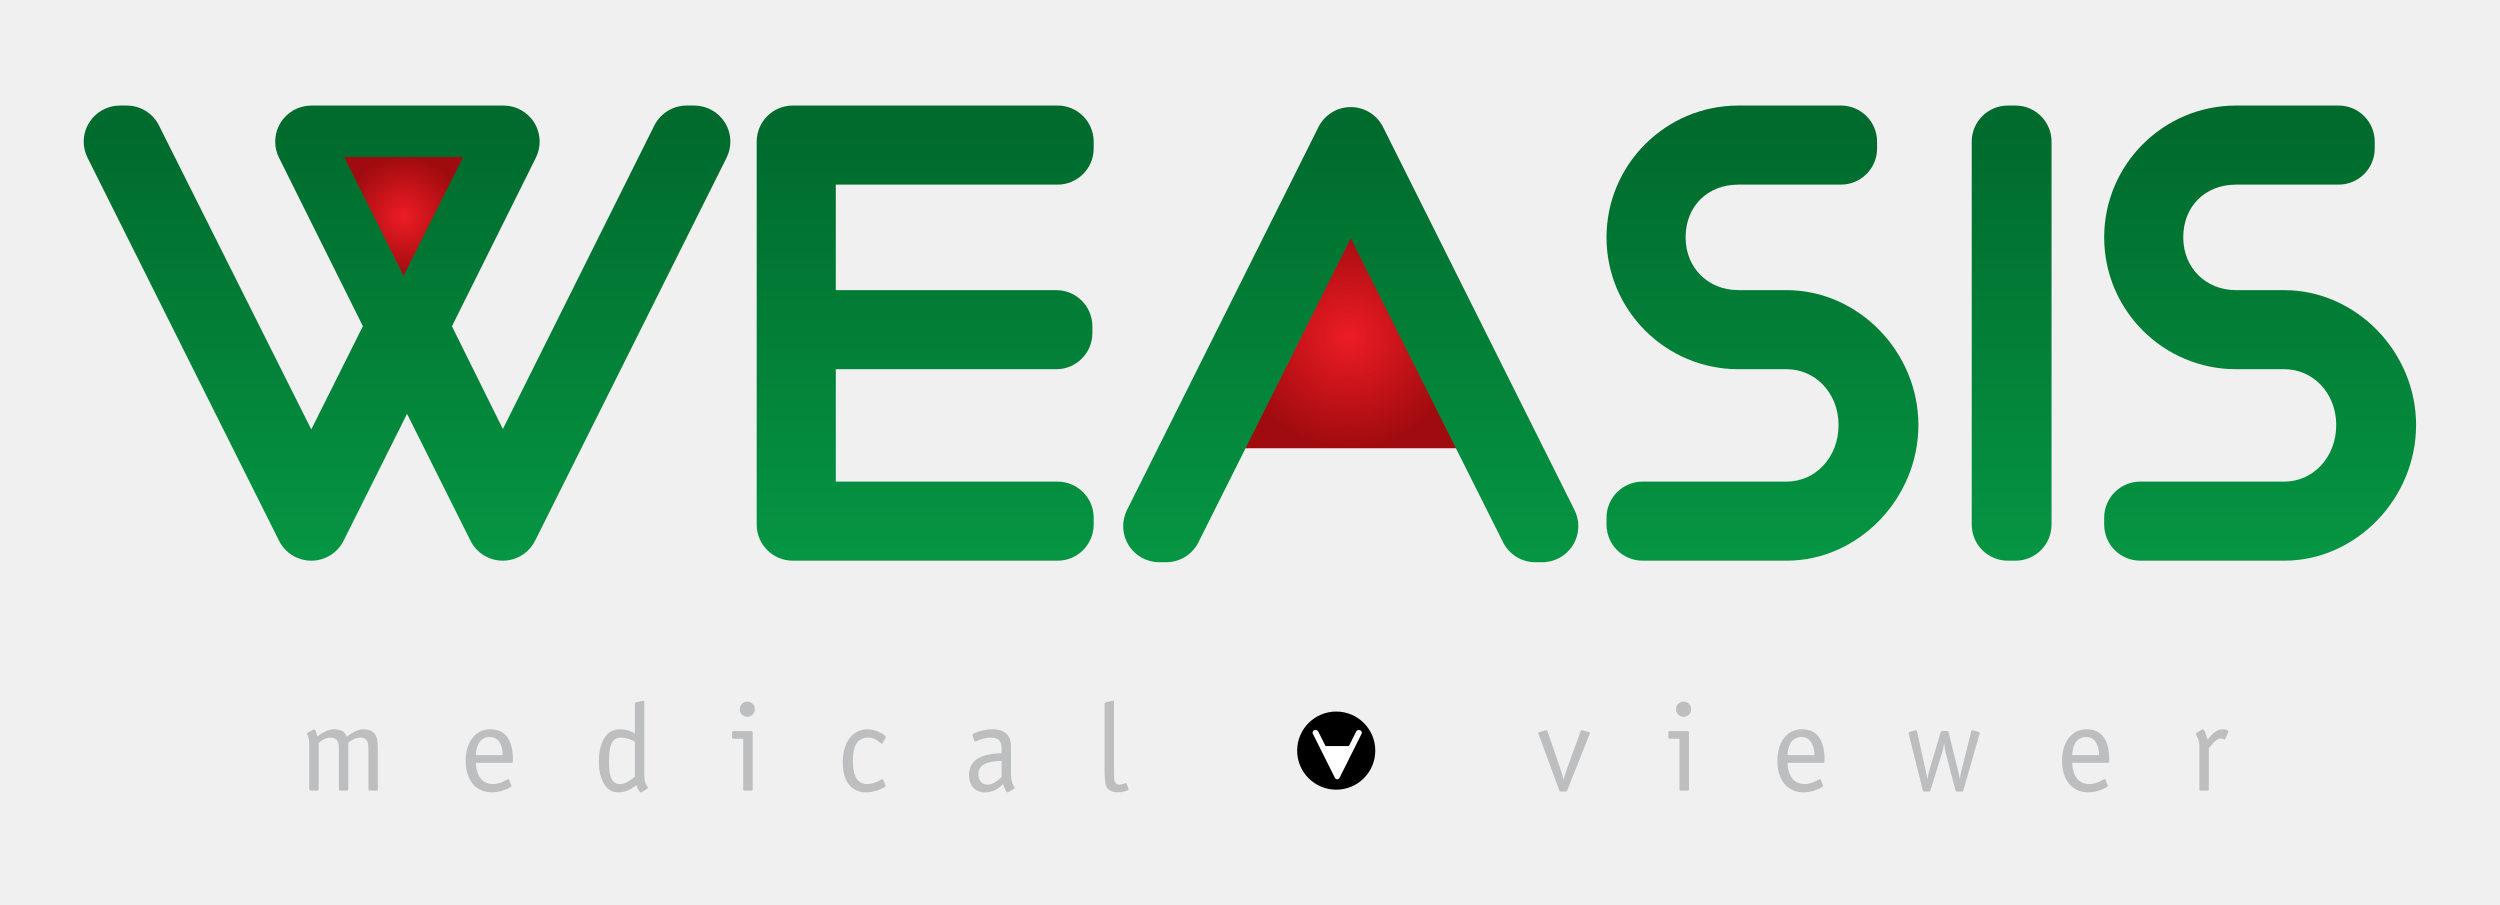
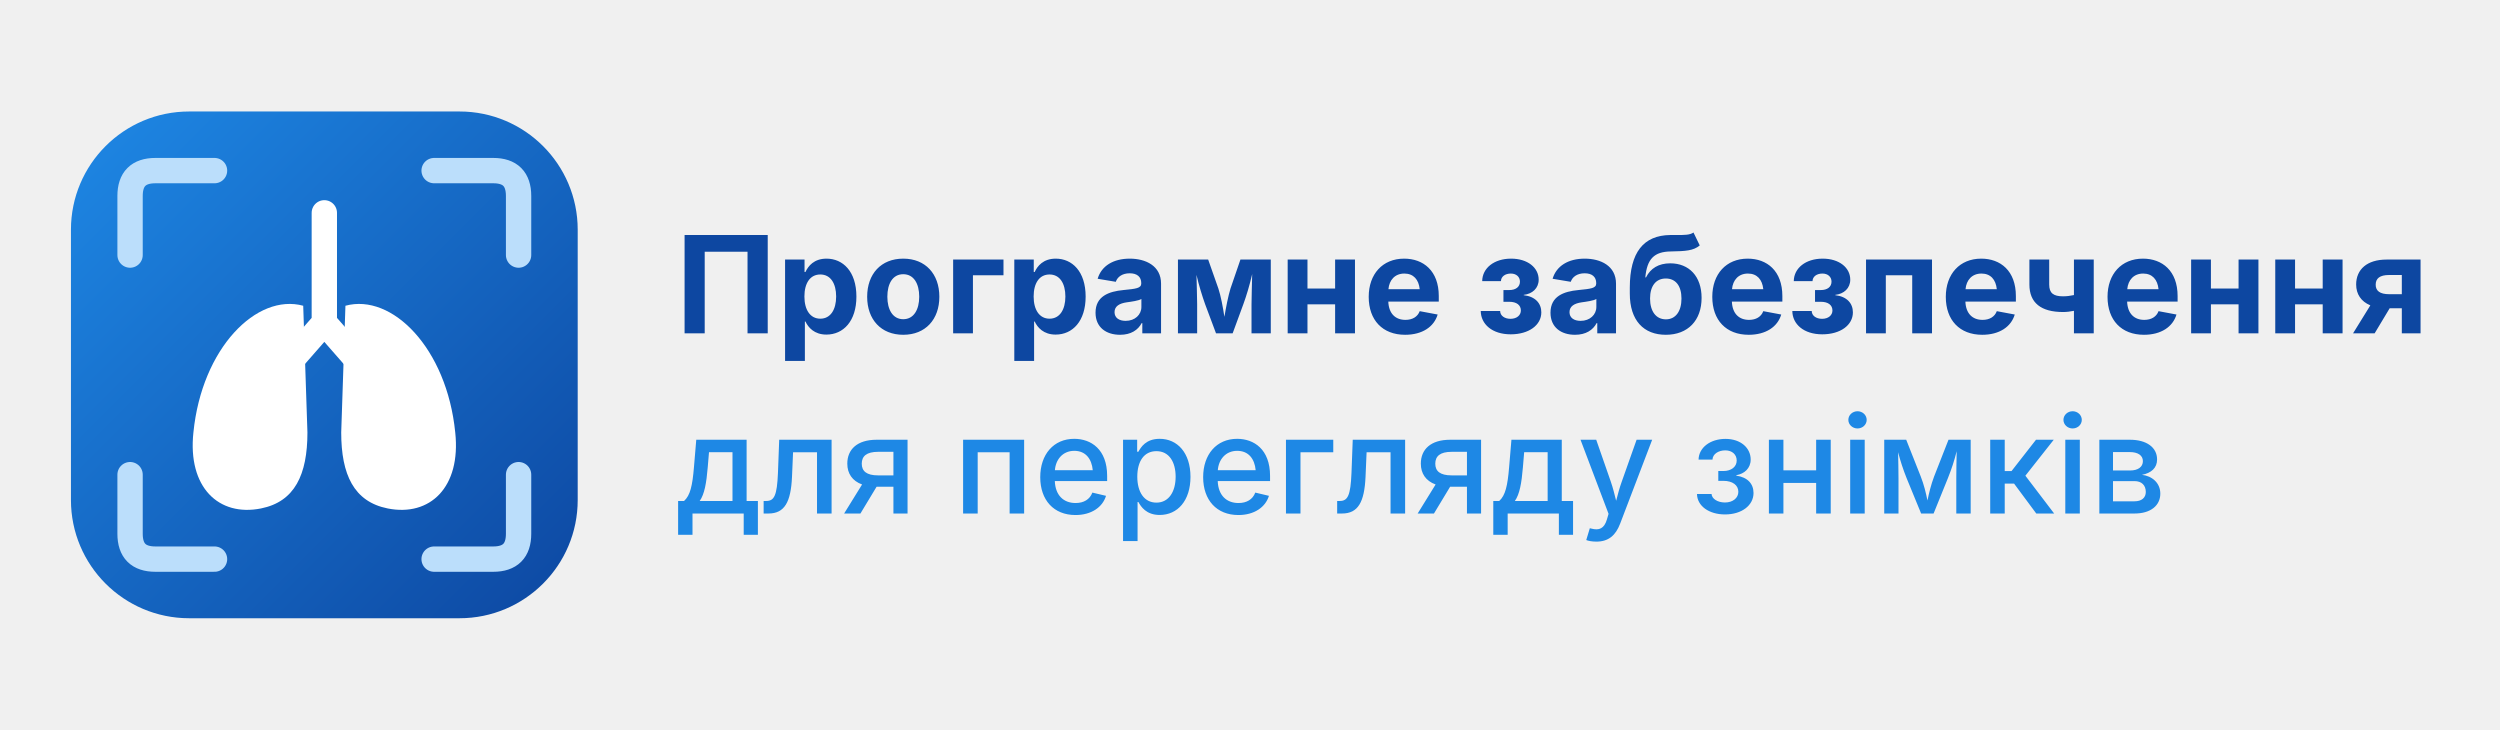
- <svg xmlns="http://www.w3.org/2000/svg" width="448" height="162" fill="none" version="1.1" viewBox="0 0 448 162" xml:space="preserve">
-   <path d="M448 0H0V162H448V0Z" fill="none" />
-   <g fill="#BCBEC0">
-     <path d="m55.419 133.78c0-0.512-0.022-1.046-0.133-1.559-0.111-0.511-0.29-0.645-0.29-0.756l0.111-0.156 0.958-0.534 0.2-0.09c0.334 0 0.579 1.159 0.6 1.314 0.579-0.534 1.96-1.314 2.895-1.314 1.446 0 2.07 0.446 2.359 1.336 0.669-0.49 1.869-1.336 2.939-1.336 2.471 0 2.649 1.738 2.649 3.34v7.389c0 0.179-0.089 0.267-0.268 0.267h-1.157c-0.177 0-0.266-0.088-0.266-0.267v-7.434c0-0.956-0.246-1.802-1.425-1.802-1.07 0-1.738 0.601-2.181 0.912v8.324c0 0.179-0.089 0.267-0.268 0.267h-1.157c-0.177 0-0.268-0.088-0.268-0.267v-7.434c0-0.956-0.245-1.802-1.446-1.802-1.002 0-1.781 0.622-2.159 0.935v8.301c0 0.179-0.09 0.267-0.268 0.267h-1.157c-0.179 0-0.268-0.088-0.268-0.267v-7.634z" />
-     <path d="m91.605 140.66 0.066 0.178c0 0.244-1.869 1.158-3.518 1.158-2.96-0.023-4.696-2.271-4.696-5.655 0-3.271 1.647-5.654 4.407-5.654 3.716 0 4.051 3.606 4.051 5.521 0 0.312 0 0.49-0.245 0.49h-6.389c0 1.358 0.535 3.805 3.071 3.805 1.449 0 2.605-0.912 2.739-0.912l0.134 0.134 0.379 0.935zm-1.514-5.342c0-1.157-0.379-3.251-2.315-3.251-2.047 0-2.494 2.138-2.494 3.251h4.809z" />
-     <path d="m115.46 138.17c0 1.001 0 1.669 0.244 2.226 0.111 0.266 0.402 0.69 0.402 0.823l-0.202 0.178-0.868 0.534-0.177 0.068c-0.311 0-0.713-0.958-0.801-1.314-0.535 0.379-1.625 1.314-3.272 1.314-2.383 0-3.473-2.671-3.473-5.431 0-3.205 1.136-5.877 3.717-5.877 1.381 0 2.138 0.378 2.738 0.756v-5.297c0-0.155 0.067-0.244 0.156-0.267l1.091-0.267c0.178-0.045 0.11-0.022 0.266-0.045 0.179 0 0.179 0.179 0.179 0.29v12.309zm-1.692-5.254c-0.713-0.377-1.424-0.733-2.538-0.733-1.914 0-2.092 2.181-2.092 4.339 0 1.87 0.156 3.985 1.96 3.985 1.157 0 2.136-0.98 2.67-1.313v-6.278z" />
-     <path d="m134.88 141.42c0 0.179-0.088 0.268-0.267 0.268h-1.158c-0.177 0-0.267-0.089-0.267-0.268v-9.036h-1.736c-0.178 0-0.267-0.09-0.267-0.267v-0.847c0-0.177 0.089-0.266 0.267-0.266h3.138c0.245 0 0.29 0.133 0.29 0.334v10.082zm-0.958-12.976c-0.757 0-1.358-0.601-1.358-1.357 0-0.758 0.601-1.359 1.358-1.359s1.358 0.624 1.358 1.359c0 0.733-0.601 1.357-1.358 1.357" />
-     <path d="m158.65 140.66 0.068 0.178c0 0.244-1.87 1.158-3.518 1.158-2.648 0-4.183-2.07-4.183-5.32 0-3.718 1.78-5.989 4.517-5.989 1.491 0 3.205 1.046 3.205 1.38l-0.065 0.179-0.514 0.935-0.132 0.134c-0.089 0-1.046-1.135-2.36-1.135-2.181 0-2.826 1.625-2.826 4.161 0 2.026 0.4 4.162 2.558 4.162 1.448 0 2.604-0.912 2.739-0.912l0.133 0.134 0.378 0.935z" />
-     <path d="m181.17 138.17c0 1.402 0.068 1.602 0.268 2.226 0.088 0.266 0.4 0.69 0.4 0.823l-0.2 0.178-0.868 0.534-0.179 0.068c-0.333 0-0.735-1.18-0.846-1.492-0.267 0.244-1.357 1.492-3.205 1.492-1.757 0-2.894-1.158-2.894-3.139 0-3.763 4.453-3.829 5.832-3.873v-0.802c0-1.29-0.4-2.002-1.98-2.002-1.492 0-2.515 0.712-2.715 0.712l-0.157-0.111-0.29-0.78-0.067-0.289c0-0.379 2.049-1.024 3.474-1.024 2.56 0 3.427 1.246 3.427 3.116v4.363zm-1.692-1.803c-0.979 0.022-4.163 0.022-4.163 2.359 0 0.89 0.491 1.891 1.625 1.891 1.159 0 2.181-1.067 2.538-1.38v-2.87z" />
-     <path d="m202.19 141.28 0.045 0.157c0 0.243-1.068 0.556-1.893 0.556-1.091 0-1.825-0.446-2.091-1.069-0.311-0.735-0.311-2.449-0.311-3.227v-11.553c0-0.155 0.065-0.245 0.155-0.267l1.112-0.267c0.179-0.045 0.111-0.022 0.268-0.045 0.155 0 0.155 0.178 0.155 0.29v11.885c0 0.692 0.023 1.825 0.067 2.093 0.045 0.245 0.245 0.779 0.89 0.779 0.58 0 1.003-0.289 1.159-0.289 0.132 0 0.132 0.067 0.155 0.134l0.289 0.823z" />
-     <path d="m280.85 141.64c-0.068 0.155-0.089 0.2-0.29 0.2h-0.869c-0.2 0-0.221-0.089-0.268-0.2l-3.738-10.15-0.044-0.156c0-0.089 0.044-0.11 0.2-0.155l1.09-0.29 0.224-0.044 0.155 0.178 2.471 7.233c0.156 0.468 0.289 0.98 0.4 1.403h0.045c0.111-0.534 0.2-0.845 0.4-1.38l2.627-7.256 0.155-0.178 0.224 0.044 1.09 0.29c0.156 0.045 0.2 0.066 0.2 0.155l-0.044 0.156-4.028 10.15z" />
-     <path d="m302.66 141.42c0 0.179-0.089 0.268-0.267 0.268h-1.159c-0.176 0-0.266-0.089-0.266-0.268v-9.036h-1.737c-0.177 0-0.266-0.09-0.266-0.267v-0.847c0-0.177 0.089-0.266 0.266-0.266h3.139c0.245 0 0.29 0.133 0.29 0.334v10.082zm-0.96-12.976c-0.755 0-1.357-0.601-1.357-1.357 0-0.758 0.602-1.359 1.357-1.359 0.759 0 1.359 0.624 1.359 1.359 0 0.733-0.6 1.357-1.359 1.357z" />
-     <path d="m326.65 140.66 0.066 0.178c0 0.244-1.869 1.158-3.517 1.158-2.96-0.023-4.698-2.271-4.698-5.655 0-3.271 1.649-5.654 4.409-5.654 3.715 0 4.051 3.606 4.051 5.521 0 0.312 0 0.49-0.245 0.49h-6.39c0 1.358 0.536 3.805 3.071 3.805 1.45 0 2.605-0.912 2.74-0.912l0.134 0.134 0.379 0.935zm-1.514-5.342c0-1.157-0.38-3.251-2.315-3.251-2.047 0-2.495 2.138-2.495 3.251h4.81z" />
-     <path d="m351.84 141.62c-0.045 0.089-0.069 0.223-0.268 0.223h-0.867c-0.224 0-0.268-0.134-0.291-0.223l-1.758-6.745c-0.111-0.445-0.2-1.179-0.244-1.691h-0.045c-0.066 0.646-0.155 1.112-0.333 1.669l-2.093 6.79c-0.022 0.088-0.066 0.2-0.245 0.2h-0.89c-0.18 0-0.225-0.134-0.245-0.223l-2.515-10.084-0.045-0.222 0.2-0.156 0.98-0.267 0.179-0.045c0.111 0 0.132 0.068 0.175 0.223l1.605 7.301c0.089 0.379 0.177 0.868 0.221 1.224h0.046c0.089-0.534 0.157-0.956 0.245-1.224l2.114-7.167c0.043-0.155 0.179-0.2 0.311-0.2h0.847c0.2 0 0.222 0.111 0.267 0.222l1.825 7.434c0.068 0.29 0.111 0.579 0.156 0.869h0.044c0.023-0.268 0.089-0.668 0.133-0.869l1.893-7.59c0.023-0.155 0.112-0.223 0.178-0.223l0.177 0.045 0.979 0.267 0.203 0.156-0.048 0.222-2.891 10.084z" />
-     <path d="m377.67 140.66 0.067 0.178c0 0.244-1.869 1.158-3.518 1.158-2.96-0.023-4.697-2.271-4.697-5.655 0-3.271 1.648-5.654 4.408-5.654 3.715 0 4.052 3.606 4.052 5.521 0 0.312 0 0.49-0.245 0.49h-6.39c0 1.358 0.536 3.805 3.071 3.805 1.45 0 2.605-0.912 2.74-0.912l0.134 0.134 0.378 0.935zm-1.513-5.342c0-1.157-0.38-3.251-2.315-3.251-2.048 0-2.495 2.138-2.495 3.251h4.81z" />
-     <path d="m395.82 141.42c0 0.179-0.089 0.268-0.268 0.268h-1.159c-0.176 0-0.266-0.089-0.266-0.268v-7.633c0-0.402-0.066-1.137-0.377-1.693-0.179-0.312-0.248-0.489-0.248-0.556 0.025-0.134 0.113-0.2 0.156-0.223l0.827-0.512 0.22-0.111c0.402 0 0.778 1.38 0.87 1.87 0.578-0.624 1.38-1.87 2.668-1.87 0.515 0 1.093 0.178 1.093 0.378l-0.066 0.178-0.49 1.136-0.134 0.155c-0.111 0-0.311-0.2-0.734-0.2-0.779 0-1.559 1.158-2.092 1.736v7.345z" />
+ <svg xmlns="http://www.w3.org/2000/svg" width="555" height="162" viewBox="0 0 555 162">
+   <g transform="translate(12 21) scale(1.875)">
+     <defs>
+       <linearGradient id="bg" x1="0" y1="0" x2="1" y2="1">
+         <stop offset="0" stop-color="#1E88E5" />
+         <stop offset="1" stop-color="#0D47A1" />
+       </linearGradient>
+     </defs>
+     <rect x="2" y="2" width="60" height="60" rx="14" fill="url(#bg)" />
+     <g fill="none" stroke="#BBDEFB" stroke-width="3" stroke-linecap="round" stroke-linejoin="round">
+       <path d="M9 19 V12 Q9 9 12 9 H19" />
+       <path d="M45 9 H52 Q55 9 55 12 V19" />
+       <path d="M55 45 V52 Q55 55 52 55 H45" />
+       <path d="M19 55 H12 Q9 55 9 52 V45" />
+     </g>
+     <g fill="#FFFFFF">
+       <path d="M29.5 25 C24 23.5 17.5 30 16.5 40 C15.8 46.5 19.5 50 24.5 49 C28.5 48.2 30 45 30 40 Z" />
+       <path d="M34.5 25 C40 23.5 46.5 30 47.5 40 C48.2 46.5 44.5 50 39.5 49 C35.5 48.2 34 45 34 40 Z" />
+     </g>
+     <path d="M32 14 V27 M32 27 L28.5 31 M32 27 L35.5 31" fill="none" stroke="#FFFFFF" stroke-width="3" stroke-linecap="round" stroke-linejoin="round" />
  </g>
-   <path d="m241.73 40.339-20.041 39.995h40.078l-20.037-39.995z" fill="url(#paint0_radial_2_2)" />
-   <path d="m147.28 62.238v-0.571c0.116 0.203 0.095 0.391 0 0.571zm0-5.754v-0.499c0.082 0.158 0.101 0.324 0 0.499z" fill="#009D4B" />
-   <path d="m123.04 18.915c-2.451 0.001-4.69 1.384-5.786 3.58l-27.14 54.384-9.126-18.411 15.041-30.202c0.45-0.912 0.675-1.899 0.675-2.881 0-1.184-0.325-2.366-0.969-3.405-1.177-1.905-3.259-3.064-5.499-3.064h-34.449c-2.24 0-4.319 1.159-5.5 3.062-0.642 1.04-0.968 2.223-0.968 3.404 0 0.985 0.223 1.976 0.68 2.886l15.03 30.188-9.248 18.494-27.292-54.465c-1.094-2.185-3.33-3.569-5.781-3.569h-1.232c-2.246 0-4.326 1.163-5.503 3.066-0.642 1.039-0.969 2.219-0.969 3.402 0 0.986 0.226 1.978 0.684 2.893l34.312 68.624c1.099 2.197 3.342 3.572 5.786 3.574 2.445 0 4.692-1.379 5.785-3.579l11.371-22.738 11.371 22.742c1.096 2.195 3.34 3.574 5.784 3.574 2.445 0 4.688-1.377 5.787-3.57l34.313-68.629c0.456-0.916 0.681-1.907 0.681-2.894 0-1.181-0.324-2.357-0.958-3.393l-0.023-0.04 0.014 0.026c-1.182-1.897-3.257-3.059-5.5-3.06h-1.373z" fill="url(#paint1_linear_2_2)" />
-   <path d="m400.69 18.915c-13.031 5e-3 -23.617 10.591-23.622 23.622 5e-3 13.034 10.588 23.621 23.622 23.625h8.649c2.613 0.006 4.887 1.062 6.576 2.84 1.68 1.78 2.737 4.277 2.739 7.162-2e-3 2.933-1.066 5.469-2.75 7.271-1.69 1.799-3.96 2.864-6.565 2.869h-25.802c-3.576 0.001-6.469 2.897-6.469 6.47v1.234c0 3.571 2.893 6.467 6.469 6.467h25.802c6.461 0 12.38-2.816 16.652-7.23 4.275-4.418 6.97-10.48 6.973-17.081-3e-3 -6.569-2.701-12.6-6.978-16.989-4.275-4.386-10.191-7.181-16.647-7.183h-8.649c-2.775-0.007-5.095-1.029-6.765-2.691-1.66-1.67-2.682-3.989-2.687-6.765 7e-3 -2.859 1.011-5.161 2.646-6.804 1.644-1.636 3.946-2.639 6.806-2.647h18.394c3.572-0.003 6.467-2.895 6.467-6.469v-1.236c0-3.574-2.895-6.465-6.467-6.466h-18.394z" fill="url(#paint2_linear_2_2)" />
-   <path d="m359.8 18.915c-3.573 0.001-6.465 2.896-6.465 6.466v68.628c3e-3 3.567 2.888 6.463 6.465 6.467h1.372c3.577-4e-3 6.464-2.9 6.465-6.467v-68.628c-1e-3 -3.57-2.891-6.464-6.465-6.466h-1.372z" fill="url(#paint3_linear_2_2)" />
-   <path d="m311.51 18.915c-13.034 5e-3 -23.619 10.591-23.624 23.622 5e-3 13.035 10.59 23.621 23.624 23.625h8.648c2.613 0.006 4.888 1.062 6.574 2.84 1.68 1.78 2.738 4.276 2.74 7.162 0 2.933-1.066 5.469-2.749 7.271-1.691 1.799-3.96 2.864-6.565 2.869h-25.805c-3.573 0.003-6.465 2.895-6.467 6.47v1.234c2e-3 3.572 2.895 6.465 6.467 6.467h25.805c6.462 0 12.378-2.816 16.65-7.234 4.275-4.414 6.968-10.478 6.97-17.078-2e-3 -6.569-2.697-12.6-6.975-16.989-4.275-4.386-10.187-7.181-16.645-7.183h-8.648c-2.775-0.007-5.096-1.029-6.764-2.691-1.663-1.67-2.683-3.989-2.687-6.765 7e-3 -2.859 1.012-5.161 2.646-6.804 1.642-1.636 3.947-2.639 6.805-2.647h18.393c3.573-0.003 6.466-2.897 6.469-6.471v-1.234c-5e-3 -3.574-2.896-6.461-6.469-6.466h-18.393z" fill="url(#paint4_linear_2_2)" />
-   <path d="m236.27 22.764-34.313 68.63c-0.455 0.909-0.684 1.9-0.684 2.89 0 1.181 0.327 2.365 0.973 3.405 1.172 1.901 3.252 3.063 5.499 3.063h1.233c2.453 0 4.689-1.385 5.783-3.575l27.292-54.472 27.298 54.475c1.095 2.186 3.331 3.572 5.781 3.572h1.238c2.245 0 4.321-1.163 5.5-3.068 0.638-1.04 0.965-2.22 0.965-3.402 0-0.988-0.227-1.979-0.682-2.888l-34.312-68.629-2.235 1.117 2.234-1.119c-1.098-2.19-3.335-3.574-5.787-3.574-2.448 0.003-4.683 1.384-5.783 3.574" fill="url(#paint5_linear_2_2)" />
-   <path d="m142.07 18.915c-3.575 0.001-6.468 2.893-6.471 6.466v68.628c3e-3 3.571 2.892 6.463 6.471 6.467h47.447c3.574-4e-3 6.468-2.895 6.472-6.467v-1.236c-3e-3 -3.574-2.9-6.465-6.472-6.468h-39.742v-20.142h39.51c3.575-0.003 6.466-2.894 6.47-6.468v-1.234c-4e-3 -3.575-2.896-6.466-6.47-6.468h-39.51v-18.908h39.742c3.574-0.003 6.469-2.895 6.472-6.471v-1.234c-3e-3 -3.574-2.9-6.464-6.472-6.466h-47.447z" fill="url(#paint6_linear_2_2)" />
-   <path d="m61.682 28.151 10.648 21.25 10.646-21.25h-21.294z" fill="url(#paint7_radial_2_2)" />
-   <defs>
-     <radialGradient id="paint0_radial_2_2" cx="0" cy="0" r="1" gradientTransform="translate(241.73 60.337) scale(20.019)" gradientUnits="userSpaceOnUse">
-       <stop stop-color="#ED1C24" offset="0" />
-       <stop stop-color="#A00B0F" offset="1" />
-     </radialGradient>
-     <linearGradient id="paint1_linear_2_2" x1="72.938" x2="72.938" y1="24.434" y2="123.97" gradientUnits="userSpaceOnUse">
-       <stop stop-color="#006B2D" offset="0" />
-       <stop stop-color="#07A34A" offset="1" />
-     </linearGradient>
-     <linearGradient id="paint2_linear_2_2" x1="405.02" x2="405.02" y1="24.434" y2="123.97" gradientUnits="userSpaceOnUse">
-       <stop stop-color="#006B2D" offset="0" />
-       <stop stop-color="#07A34A" offset="1" />
-     </linearGradient>
-     <linearGradient id="paint3_linear_2_2" x1="360.48" x2="360.48" y1="24.434" y2="123.97" gradientUnits="userSpaceOnUse">
-       <stop stop-color="#006B2D" offset="0" />
-       <stop stop-color="#07A34A" offset="1" />
-     </linearGradient>
-     <linearGradient id="paint4_linear_2_2" x1="315.83" x2="315.83" y1="24.434" y2="123.97" gradientUnits="userSpaceOnUse">
-       <stop stop-color="#006B2D" offset="0" />
-       <stop stop-color="#07A34A" offset="1" />
-     </linearGradient>
-     <linearGradient id="paint5_linear_2_2" x1="242.05" x2="242.05" y1="24.434" y2="123.97" gradientUnits="userSpaceOnUse">
-       <stop stop-color="#006B2D" offset="0" />
-       <stop stop-color="#07A34A" offset="1" />
-     </linearGradient>
-     <linearGradient id="paint6_linear_2_2" x1="165.8" x2="165.8" y1="24.434" y2="123.97" gradientUnits="userSpaceOnUse">
-       <stop stop-color="#006B2D" offset="0" />
-       <stop stop-color="#07A34A" offset="1" />
-     </linearGradient>
-     <radialGradient id="paint7_radial_2_2" cx="0" cy="0" r="1" gradientTransform="translate(72.33 38.776) scale(10.636)" gradientUnits="userSpaceOnUse">
-       <stop stop-color="#ED1C24" offset="0" />
-       <stop stop-color="#A00B0F" offset="1" />
-     </radialGradient>
-   </defs>
-   <g transform="translate(231.45 126.51)">
-     <path d="m1 8c0-3.866 3.134-7 7-7 3.866 0 7 3.134 7 7 0 3.866-3.134 7-7 7-3.866 0-7-3.134-7-7z" fill="#000" />
-     <g fill="#fff">
-       <path d="m8.214 11.794 2.31-4.608h-4.62z" />
-       <path d="m8.181 8.957c0.356 0 0.648-0.298 0.648-0.663 0-0.362-0.284-0.648-0.648-0.648-0.364 0-0.664 0.292-0.664 0.648 0 0.365 0.3 0.663 0.664 0.663z" />
-       <path d="m3.814 4.982 3.955 7.909c0.079 0.154 0.236 0.252 0.41 0.252 0.173 0 0.331-0.097 0.411-0.252l3.955-7.909c0.069-0.141 0.061-0.309-0.022-0.444-0.083-0.134-0.229-0.217-0.389-0.217h-0.141c-0.173 0-0.334 0.098-0.41 0.252l-3.404 6.792-3.404-6.792c-0.077-0.154-0.234-0.252-0.408-0.252h-0.143c-0.159 0-0.306 0.083-0.388 0.217-0.084 0.136-0.09 0.303-0.022 0.444" />
-     </g>
-   </g>
+   <path d="M170.435 52.174H151.978V74.0H156.445V55.88H165.952V74.0H170.435ZM174.287 80.123H178.682V71.378H178.813C179.429 72.696 180.776 74.278 183.457 74.278C187.236 74.278 190.122 71.29 190.122 65.841C190.122 60.245 187.119 57.418 183.486 57.418C180.703 57.418 179.414 59.073 178.813 60.377H178.608V57.623H174.287ZM182.109 70.748C179.868 70.748 178.579 68.785 178.579 65.826C178.579 62.853 179.854 60.934 182.109 60.934C184.409 60.934 185.625 62.955 185.625 65.826C185.625 68.712 184.395 70.748 182.109 70.748ZM200.522 74.322C205.444 74.322 208.535 70.924 208.535 65.885C208.535 60.816 205.444 57.418 200.522 57.418C195.586 57.418 192.51 60.816 192.51 65.885C192.51 70.924 195.586 74.322 200.522 74.322ZM200.522 70.865C198.179 70.865 196.992 68.727 196.992 65.87C196.992 62.97 198.179 60.875 200.522 60.875C202.866 60.875 204.067 62.984 204.067 65.87C204.067 68.727 202.866 70.865 200.522 70.865ZM222.773 57.623H211.597V74.0H215.991V61.109H222.773ZM225.176 80.123H229.57V71.378H229.702C230.317 72.696 231.665 74.278 234.346 74.278C238.125 74.278 241.011 71.29 241.011 65.841C241.011 60.245 238.008 57.418 234.375 57.418C231.592 57.418 230.303 59.073 229.702 60.377H229.497V57.623H225.176ZM232.998 70.748C230.757 70.748 229.468 68.785 229.468 65.826C229.468 62.853 230.742 60.934 232.998 60.934C235.298 60.934 236.514 62.955 236.514 65.826C236.514 68.712 235.283 70.748 232.998 70.748ZM248.657 74.322C251.074 74.322 252.656 73.253 253.447 71.729H253.594V74.0H257.754V62.97C257.754 59.0 254.326 57.418 250.811 57.418C247.148 57.418 244.512 59.044 243.677 61.886L247.705 62.56C248.057 61.505 249.097 60.67 250.796 60.67C252.437 60.67 253.359 61.461 253.359 62.853V62.926C253.359 63.995 252.202 64.112 249.39 64.391C246.167 64.698 243.208 65.753 243.208 69.415C243.208 72.652 245.537 74.322 248.657 74.322ZM249.902 71.231C248.452 71.231 247.427 70.572 247.427 69.298C247.427 67.979 248.511 67.35 250.137 67.115C251.104 66.983 252.847 66.749 253.389 66.368V68.141C253.389 69.869 251.953 71.231 249.902 71.231ZM261.504 74.0H265.767V67.54C265.767 66.017 265.664 63.321 265.62 61.021C266.162 63.395 266.895 65.724 267.539 67.54L269.956 74.0H273.647L276.021 67.54C276.68 65.738 277.412 63.351 277.983 60.846C277.939 63.248 277.837 65.987 277.837 67.54V74.0H282.114V57.623H275.376L273.164 64.068C272.666 65.694 272.168 68.229 271.816 70.338C271.494 68.214 271.025 65.694 270.483 64.068L268.213 57.623H261.504ZM290.259 57.623H285.864V74.0H290.259V67.555H296.396V74.0H300.806V57.623H296.396V64.054H290.259ZM311.938 74.322C315.747 74.322 318.354 72.55 319.16 69.825L315.176 69.078C314.707 70.338 313.55 71.012 312.012 71.012C309.8 71.012 308.306 69.635 308.203 66.954H319.409V65.724C319.409 60.128 315.996 57.418 311.719 57.418C306.929 57.418 303.853 60.846 303.853 65.899C303.853 71.07 306.929 74.322 311.938 74.322ZM308.232 64.2C308.408 62.179 309.668 60.729 311.763 60.729C313.799 60.729 314.956 62.062 315.176 64.2ZM335.376 74.22C339.404 74.22 342.173 72.184 342.173 69.342C342.173 67.35 340.854 65.826 338.262 65.533V65.46C340.166 65.255 341.587 63.995 341.587 62.091C341.587 59.41 339.126 57.418 335.464 57.418C331.699 57.418 329.077 59.513 329.048 62.413H333.208C333.237 61.373 334.175 60.729 335.405 60.729C336.636 60.729 337.427 61.476 337.427 62.53C337.427 63.702 336.475 64.391 335.068 64.391H333.765V66.998H335.068C336.665 66.998 337.632 67.716 337.632 68.932C337.632 69.986 336.724 70.777 335.332 70.777C334.014 70.777 333.047 70.089 333.032 69.049H328.726C328.755 71.949 331.245 74.22 335.376 74.22ZM349.658 74.322C352.075 74.322 353.657 73.253 354.448 71.729H354.595V74.0H358.755V62.97C358.755 59.0 355.327 57.418 351.812 57.418C348.149 57.418 345.513 59.044 344.678 61.886L348.706 62.56C349.058 61.505 350.098 60.67 351.797 60.67C353.438 60.67 354.36 61.461 354.36 62.853V62.926C354.36 63.995 353.203 64.112 350.391 64.391C347.168 64.698 344.209 65.753 344.209 69.415C344.209 72.652 346.538 74.322 349.658 74.322ZM350.903 71.231C349.453 71.231 348.428 70.572 348.428 69.298C348.428 67.979 349.512 67.35 351.138 67.115C352.104 66.983 353.848 66.749 354.39 66.368V68.141C354.39 69.869 352.954 71.231 350.903 71.231ZM375.952 51.617C375.161 52.188 373.887 52.174 372.144 52.174C371.719 52.174 371.265 52.174 370.781 52.174C364.878 52.247 361.831 55.997 361.816 63.819V65.167C361.816 71.144 364.893 74.322 369.814 74.322C374.707 74.322 377.754 71.144 377.754 66.134C377.754 61.329 374.956 58.458 370.796 58.458C368.203 58.458 366.401 59.586 365.42 61.578H365.259C365.64 57.491 367.207 55.865 370.942 55.821C374.209 55.763 375.923 55.66 377.344 54.488ZM369.829 70.895C367.632 70.895 366.313 69.107 366.313 66.28C366.313 63.438 367.646 61.827 369.814 61.827C371.982 61.827 373.286 63.438 373.286 66.28C373.286 69.122 371.982 70.895 369.829 70.895ZM388.213 74.322C392.021 74.322 394.629 72.55 395.435 69.825L391.45 69.078C390.981 70.338 389.824 71.012 388.286 71.012C386.074 71.012 384.58 69.635 384.478 66.954H395.684V65.724C395.684 60.128 392.271 57.418 387.993 57.418C383.203 57.418 380.127 60.846 380.127 65.899C380.127 71.07 383.203 74.322 388.213 74.322ZM384.507 64.2C384.683 62.179 385.942 60.729 388.037 60.729C390.073 60.729 391.23 62.062 391.45 64.2ZM404.546 74.22C408.574 74.22 411.343 72.184 411.343 69.342C411.343 67.35 410.024 65.826 407.432 65.533V65.46C409.336 65.255 410.757 63.995 410.757 62.091C410.757 59.41 408.296 57.418 404.634 57.418C400.869 57.418 398.247 59.513 398.218 62.413H402.378C402.407 61.373 403.345 60.729 404.575 60.729C405.806 60.729 406.597 61.476 406.597 62.53C406.597 63.702 405.645 64.391 404.238 64.391H402.935V66.998H404.238C405.835 66.998 406.802 67.716 406.802 68.932C406.802 69.986 405.894 70.777 404.502 70.777C403.184 70.777 402.217 70.089 402.202 69.049H397.896C397.925 71.949 400.415 74.22 404.546 74.22ZM428.906 57.623H414.258V74.0H418.652V61.109H424.512V74.0H428.906ZM440.054 74.322C443.862 74.322 446.47 72.55 447.275 69.825L443.291 69.078C442.822 70.338 441.665 71.012 440.127 71.012C437.915 71.012 436.421 69.635 436.318 66.954H447.524V65.724C447.524 60.128 444.111 57.418 439.834 57.418C435.044 57.418 431.968 60.846 431.968 65.899C431.968 71.07 435.044 74.322 440.054 74.322ZM436.348 64.2C436.523 62.179 437.783 60.729 439.878 60.729C441.914 60.729 443.071 62.062 443.291 64.2ZM457.998 69.269C458.76 69.269 459.624 69.166 460.415 69.005V74.0H464.81V57.623H460.415V65.504C459.609 65.68 458.818 65.782 457.998 65.782C455.889 65.782 454.922 65.094 454.922 63.175V57.623H450.527V63.175C450.527 67.262 453.149 69.269 457.998 69.269ZM475.957 74.322C479.766 74.322 482.373 72.55 483.179 69.825L479.194 69.078C478.726 70.338 477.568 71.012 476.03 71.012C473.818 71.012 472.324 69.635 472.222 66.954H483.428V65.724C483.428 60.128 480.015 57.418 475.737 57.418C470.947 57.418 467.871 60.846 467.871 65.899C467.871 71.07 470.947 74.322 475.957 74.322ZM472.251 64.2C472.427 62.179 473.687 60.729 475.781 60.729C477.817 60.729 478.975 62.062 479.194 64.2ZM490.825 57.623H486.431V74.0H490.825V67.555H496.963V74.0H501.372V57.623H496.963V64.054H490.825ZM509.502 57.623H505.107V74.0H509.502V67.555H515.64V74.0H520.049V57.623H515.64V64.054H509.502ZM537.363 74.0V57.623H529.819C525.483 57.623 523.066 59.82 523.066 63.16C523.066 65.299 524.165 66.939 526.216 67.789L522.378 74.0H527.168L530.508 68.434H533.203V74.0ZM533.203 65.313H530.42C528.325 65.313 527.402 64.566 527.402 63.204C527.402 61.812 528.311 61.051 530.376 61.051H533.203Z" fill="#0D47A1" />
+   <path d="M150.542 118.731H153.735V114.0H165.103V118.731H168.252V111.217H165.747V97.623H154.57L154.058 103.717C153.721 107.833 153.223 110.001 151.86 111.217H150.542ZM155.332 111.217C156.401 109.708 156.826 107.218 157.119 103.717L157.397 100.392H162.612V111.217ZM169.526 114.0H170.61C174.185 114.0 175.576 111.437 175.825 105.855L176.06 100.406H181.377V114.0H184.614V97.623H172.983L172.705 105.006C172.5 110.016 171.885 111.217 170.098 111.217H169.526ZM201.475 114.0V97.623H194.619C190.283 97.623 188.101 99.776 188.101 102.926C188.101 105.108 189.199 106.764 191.382 107.555L187.397 114.0H191.016L194.604 108.053C194.619 108.053 194.634 108.053 194.648 108.053H198.34V114.0ZM198.34 105.533H194.927C192.378 105.533 191.309 104.596 191.309 102.94C191.309 101.271 192.378 100.304 194.941 100.304H198.34ZM227.358 97.623H213.809V114.0H217.046V100.406H224.136V114.0H227.358ZM238.755 114.337C242.256 114.337 244.761 112.623 245.537 110.074L242.505 109.356C241.934 110.88 240.586 111.671 238.784 111.671C236.104 111.671 234.287 109.957 234.17 106.793H245.786V105.65C245.786 99.747 242.212 97.418 238.477 97.418C233.892 97.418 230.933 100.89 230.933 105.929C230.933 111.012 233.921 114.337 238.755 114.337ZM234.185 104.391C234.36 102.032 235.913 100.084 238.491 100.084C240.967 100.084 242.358 101.812 242.593 104.391ZM249.316 120.123H252.539V111.437H252.715C253.286 112.477 254.473 114.322 257.446 114.322C261.431 114.322 264.287 111.144 264.287 105.855C264.287 100.523 261.372 97.418 257.446 97.418C254.385 97.418 253.286 99.278 252.715 100.289H252.451V97.623H249.316ZM256.729 111.583C254.004 111.583 252.48 109.239 252.48 105.826C252.48 102.428 253.96 100.157 256.729 100.157C259.57 100.157 260.991 102.604 260.991 105.826C260.991 109.078 259.526 111.583 256.729 111.583ZM274.922 114.337C278.423 114.337 280.928 112.623 281.704 110.074L278.672 109.356C278.101 110.88 276.753 111.671 274.951 111.671C272.271 111.671 270.454 109.957 270.337 106.793H281.953V105.65C281.953 99.747 278.379 97.418 274.644 97.418C270.059 97.418 267.1 100.89 267.1 105.929C267.1 111.012 270.088 114.337 274.922 114.337ZM270.352 104.391C270.527 102.032 272.08 100.084 274.658 100.084C277.134 100.084 278.525 101.812 278.76 104.391ZM295.986 97.623H285.483V114.0H288.706V100.406H295.986ZM296.851 114.0H297.935C301.509 114.0 302.9 111.437 303.149 105.855L303.384 100.406H308.701V114.0H311.938V97.623H300.308L300.029 105.006C299.824 110.016 299.209 111.217 297.422 111.217H296.851ZM328.799 114.0V97.623H321.943C317.607 97.623 315.425 99.776 315.425 102.926C315.425 105.108 316.523 106.764 318.706 107.555L314.722 114.0H318.34L321.929 108.053C321.943 108.053 321.958 108.053 321.973 108.053H325.664V114.0ZM325.664 105.533H322.251C319.702 105.533 318.633 104.596 318.633 102.94C318.633 101.271 319.702 100.304 322.266 100.304H325.664ZM331.509 118.731H334.702V114.0H346.069V118.731H349.219V111.217H346.714V97.623H335.537L335.024 103.717C334.688 107.833 334.189 110.001 332.827 111.217H331.509ZM336.299 111.217C337.368 109.708 337.793 107.218 338.086 103.717L338.364 100.392H343.579V111.217ZM352.148 119.889C352.544 120.064 353.394 120.24 354.404 120.24C357.041 120.24 358.667 118.893 359.663 116.271L366.782 97.623H363.325L360.029 106.925C359.517 108.346 359.15 109.767 358.784 111.173C358.433 109.767 358.096 108.36 357.598 106.925L354.36 97.623H350.874L357.1 114.073L356.748 115.274C356.147 117.384 354.976 117.794 353.306 117.354L352.939 117.267ZM382.954 114.205C386.66 114.205 389.282 112.198 389.282 109.444C389.282 107.423 387.993 105.958 385.459 105.592V105.489C387.261 105.196 388.652 103.951 388.652 102.018C388.652 99.454 386.455 97.433 383.057 97.433C379.731 97.433 377.139 99.322 377.08 102.032H380.171C380.215 100.787 381.504 99.981 383.013 99.981C384.536 99.981 385.547 100.904 385.547 102.237C385.547 103.658 384.302 104.566 382.603 104.566H381.46V106.749H382.603C384.639 106.749 385.913 107.716 385.913 109.181C385.913 110.543 384.697 111.554 382.939 111.554C381.343 111.554 380.024 110.748 379.966 109.664H376.729C376.787 112.345 379.395 114.205 382.954 114.205ZM395.918 97.623H392.695V114.0H395.918V107.218H403.184V114.0H406.421V97.623H403.184V104.42H395.918ZM410.742 114.0H413.965V97.623H410.742ZM412.368 95.118C413.481 95.118 414.404 94.269 414.404 93.214C414.404 92.145 413.481 91.295 412.368 91.295C411.255 91.295 410.332 92.145 410.332 93.214C410.332 94.269 411.255 95.118 412.368 95.118ZM418.301 114.0H421.465V106.148C421.465 104.449 421.421 102.296 421.377 100.392C421.904 102.413 422.476 104.156 423.267 106.148L426.489 114.0H429.258L432.437 106.148C433.257 104.098 433.843 102.311 434.385 100.172C434.341 102.252 434.297 104.391 434.297 106.148V114.0H437.49V97.623H432.568L429.36 105.812C428.687 107.599 428.232 109.488 427.896 111.114C427.559 109.444 427.119 107.599 426.416 105.812L423.179 97.623H418.301ZM441.826 114.0H445.049V107.364H447.129L452.051 114.0H456.021L449.634 105.606L455.933 97.623H451.992L446.558 104.581H445.049V97.623H441.826ZM458.496 114.0H461.719V97.623H458.496ZM460.122 95.118C461.235 95.118 462.158 94.269 462.158 93.214C462.158 92.145 461.235 91.295 460.122 91.295C459.009 91.295 458.086 92.145 458.086 93.214C458.086 94.269 459.009 95.118 460.122 95.118ZM466.055 114.0H473.877C477.48 114.0 479.59 112.198 479.59 109.591C479.59 107.174 477.729 105.665 475.518 105.416C477.598 105.006 478.872 103.878 478.872 102.003C478.872 99.308 476.528 97.623 472.837 97.623H466.055ZM469.087 111.29V106.808H473.877C475.43 106.808 476.367 107.716 476.367 109.225C476.367 110.499 475.43 111.29 473.877 111.29ZM469.087 104.449V100.362H472.837C474.624 100.362 475.723 101.109 475.723 102.369C475.723 103.658 474.653 104.449 472.866 104.449Z" fill="#1E88E5" />
</svg>
